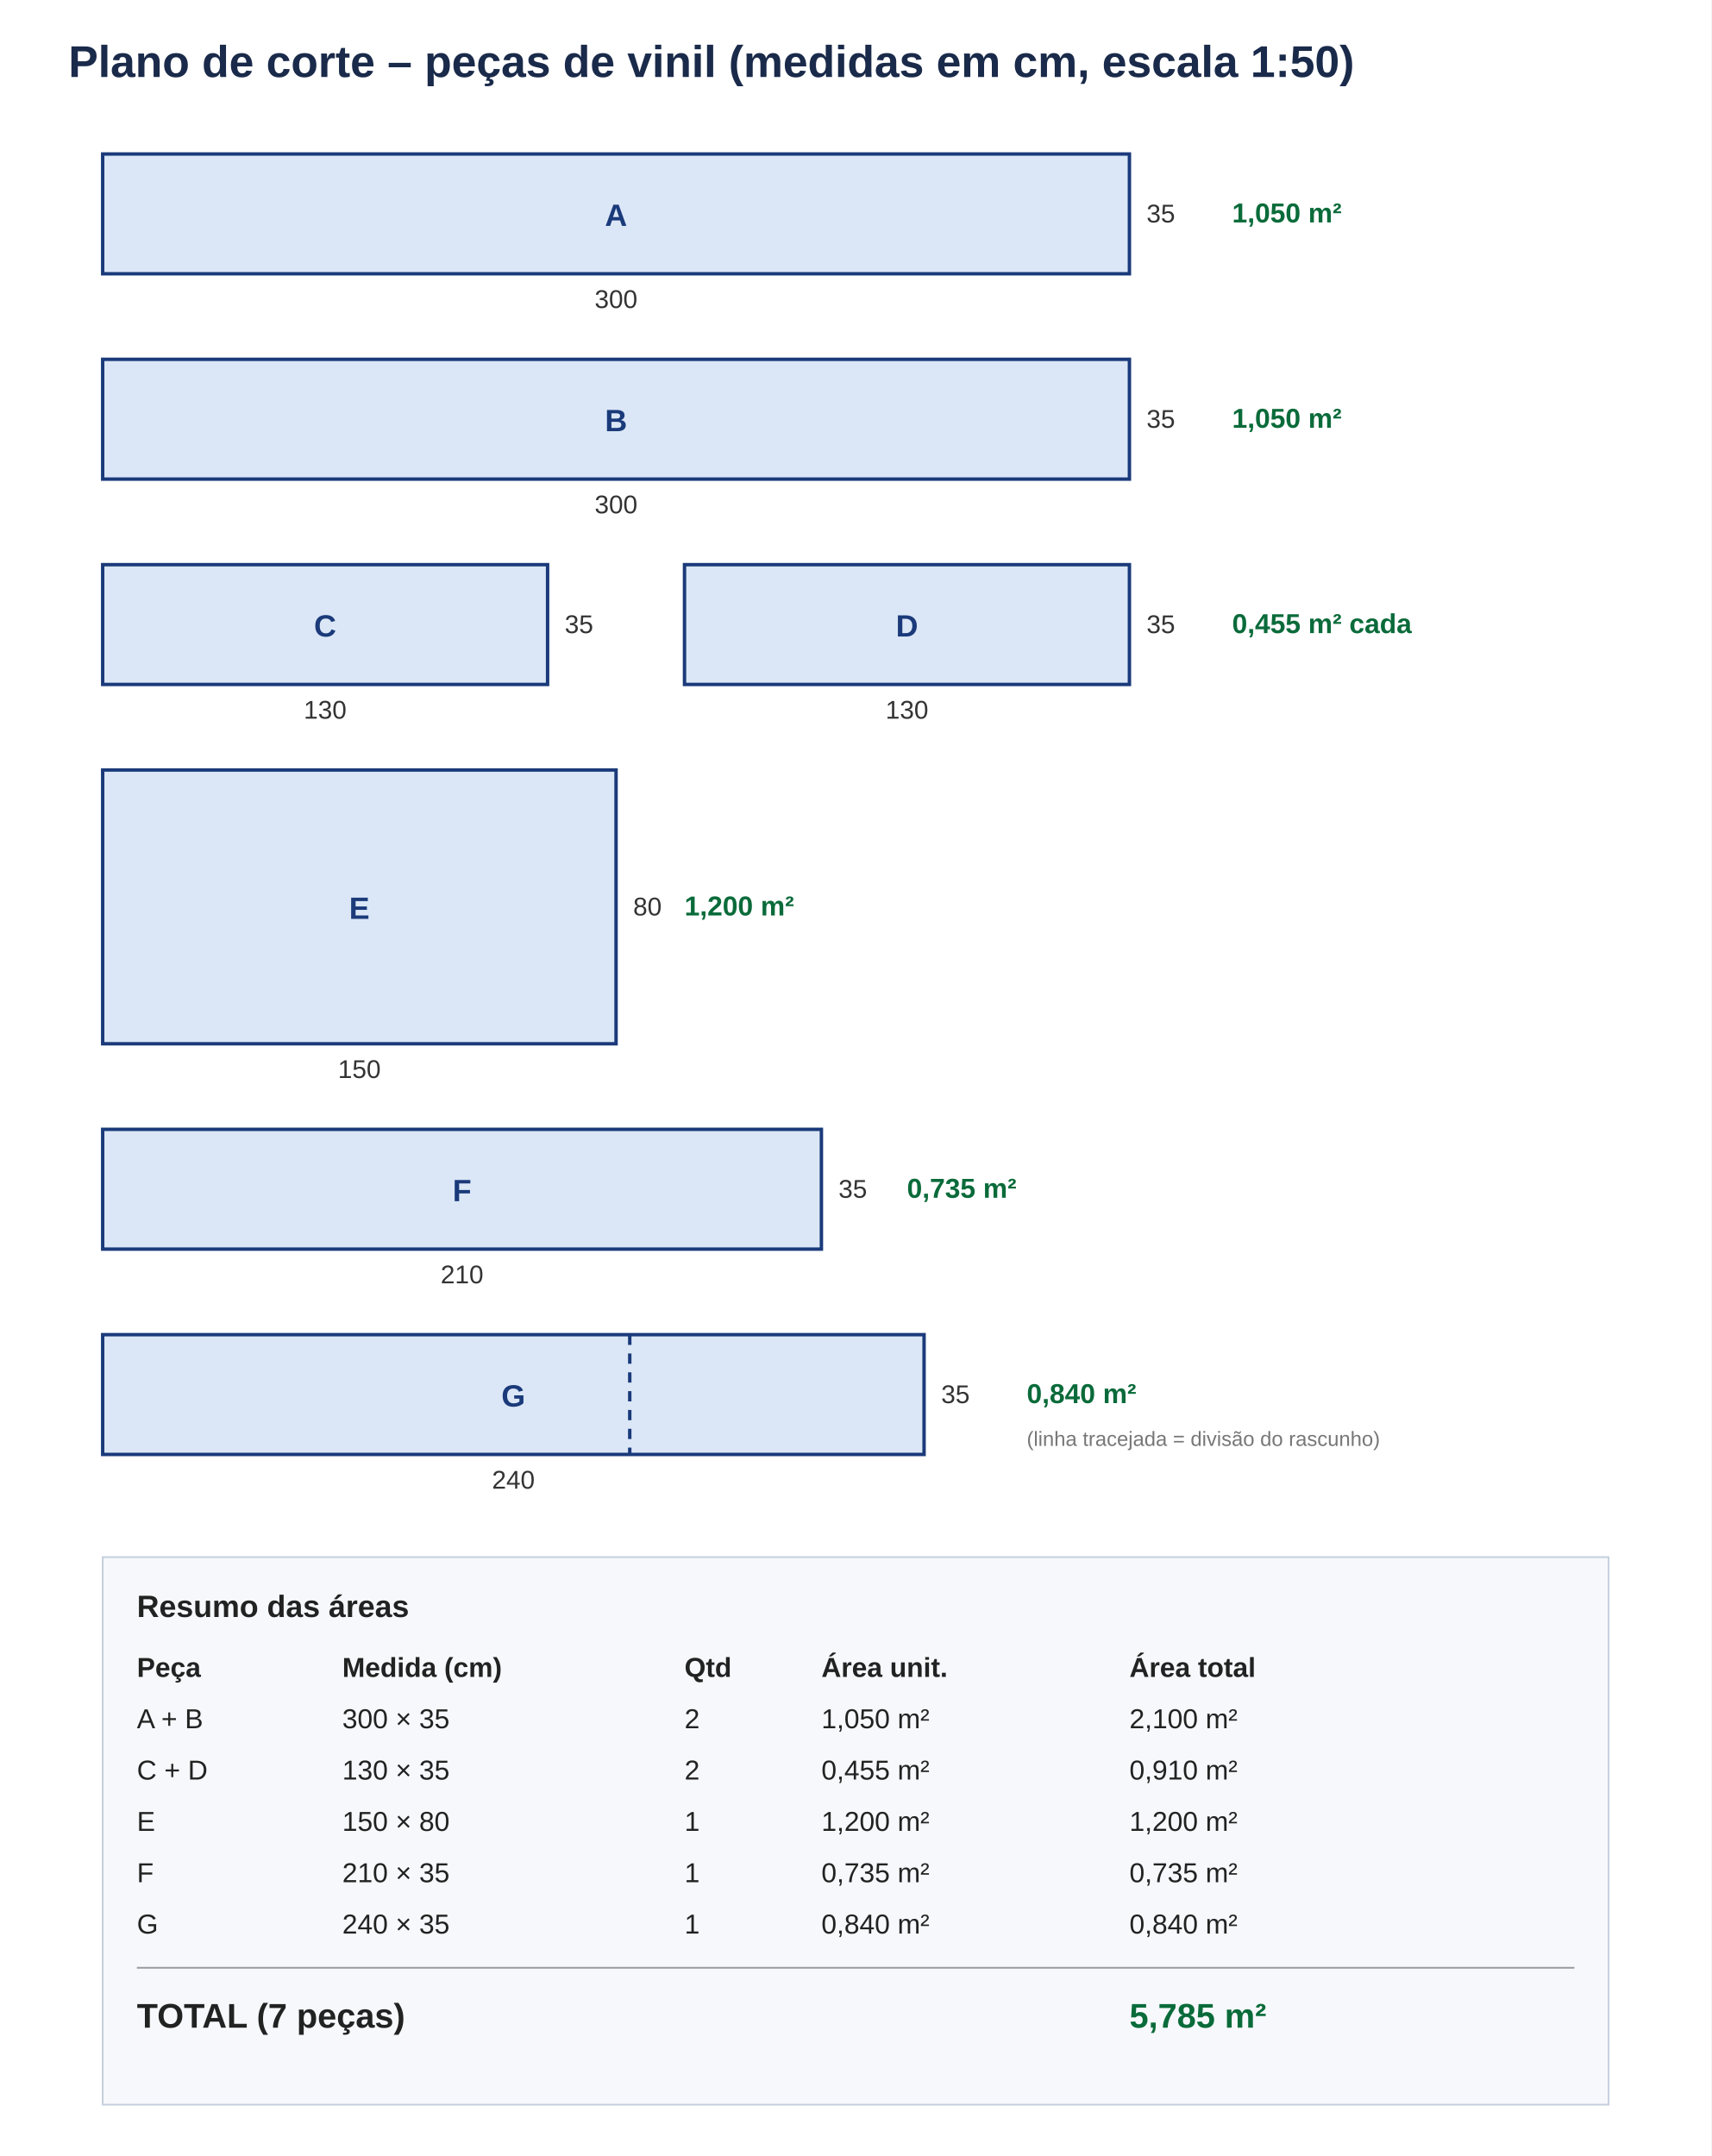
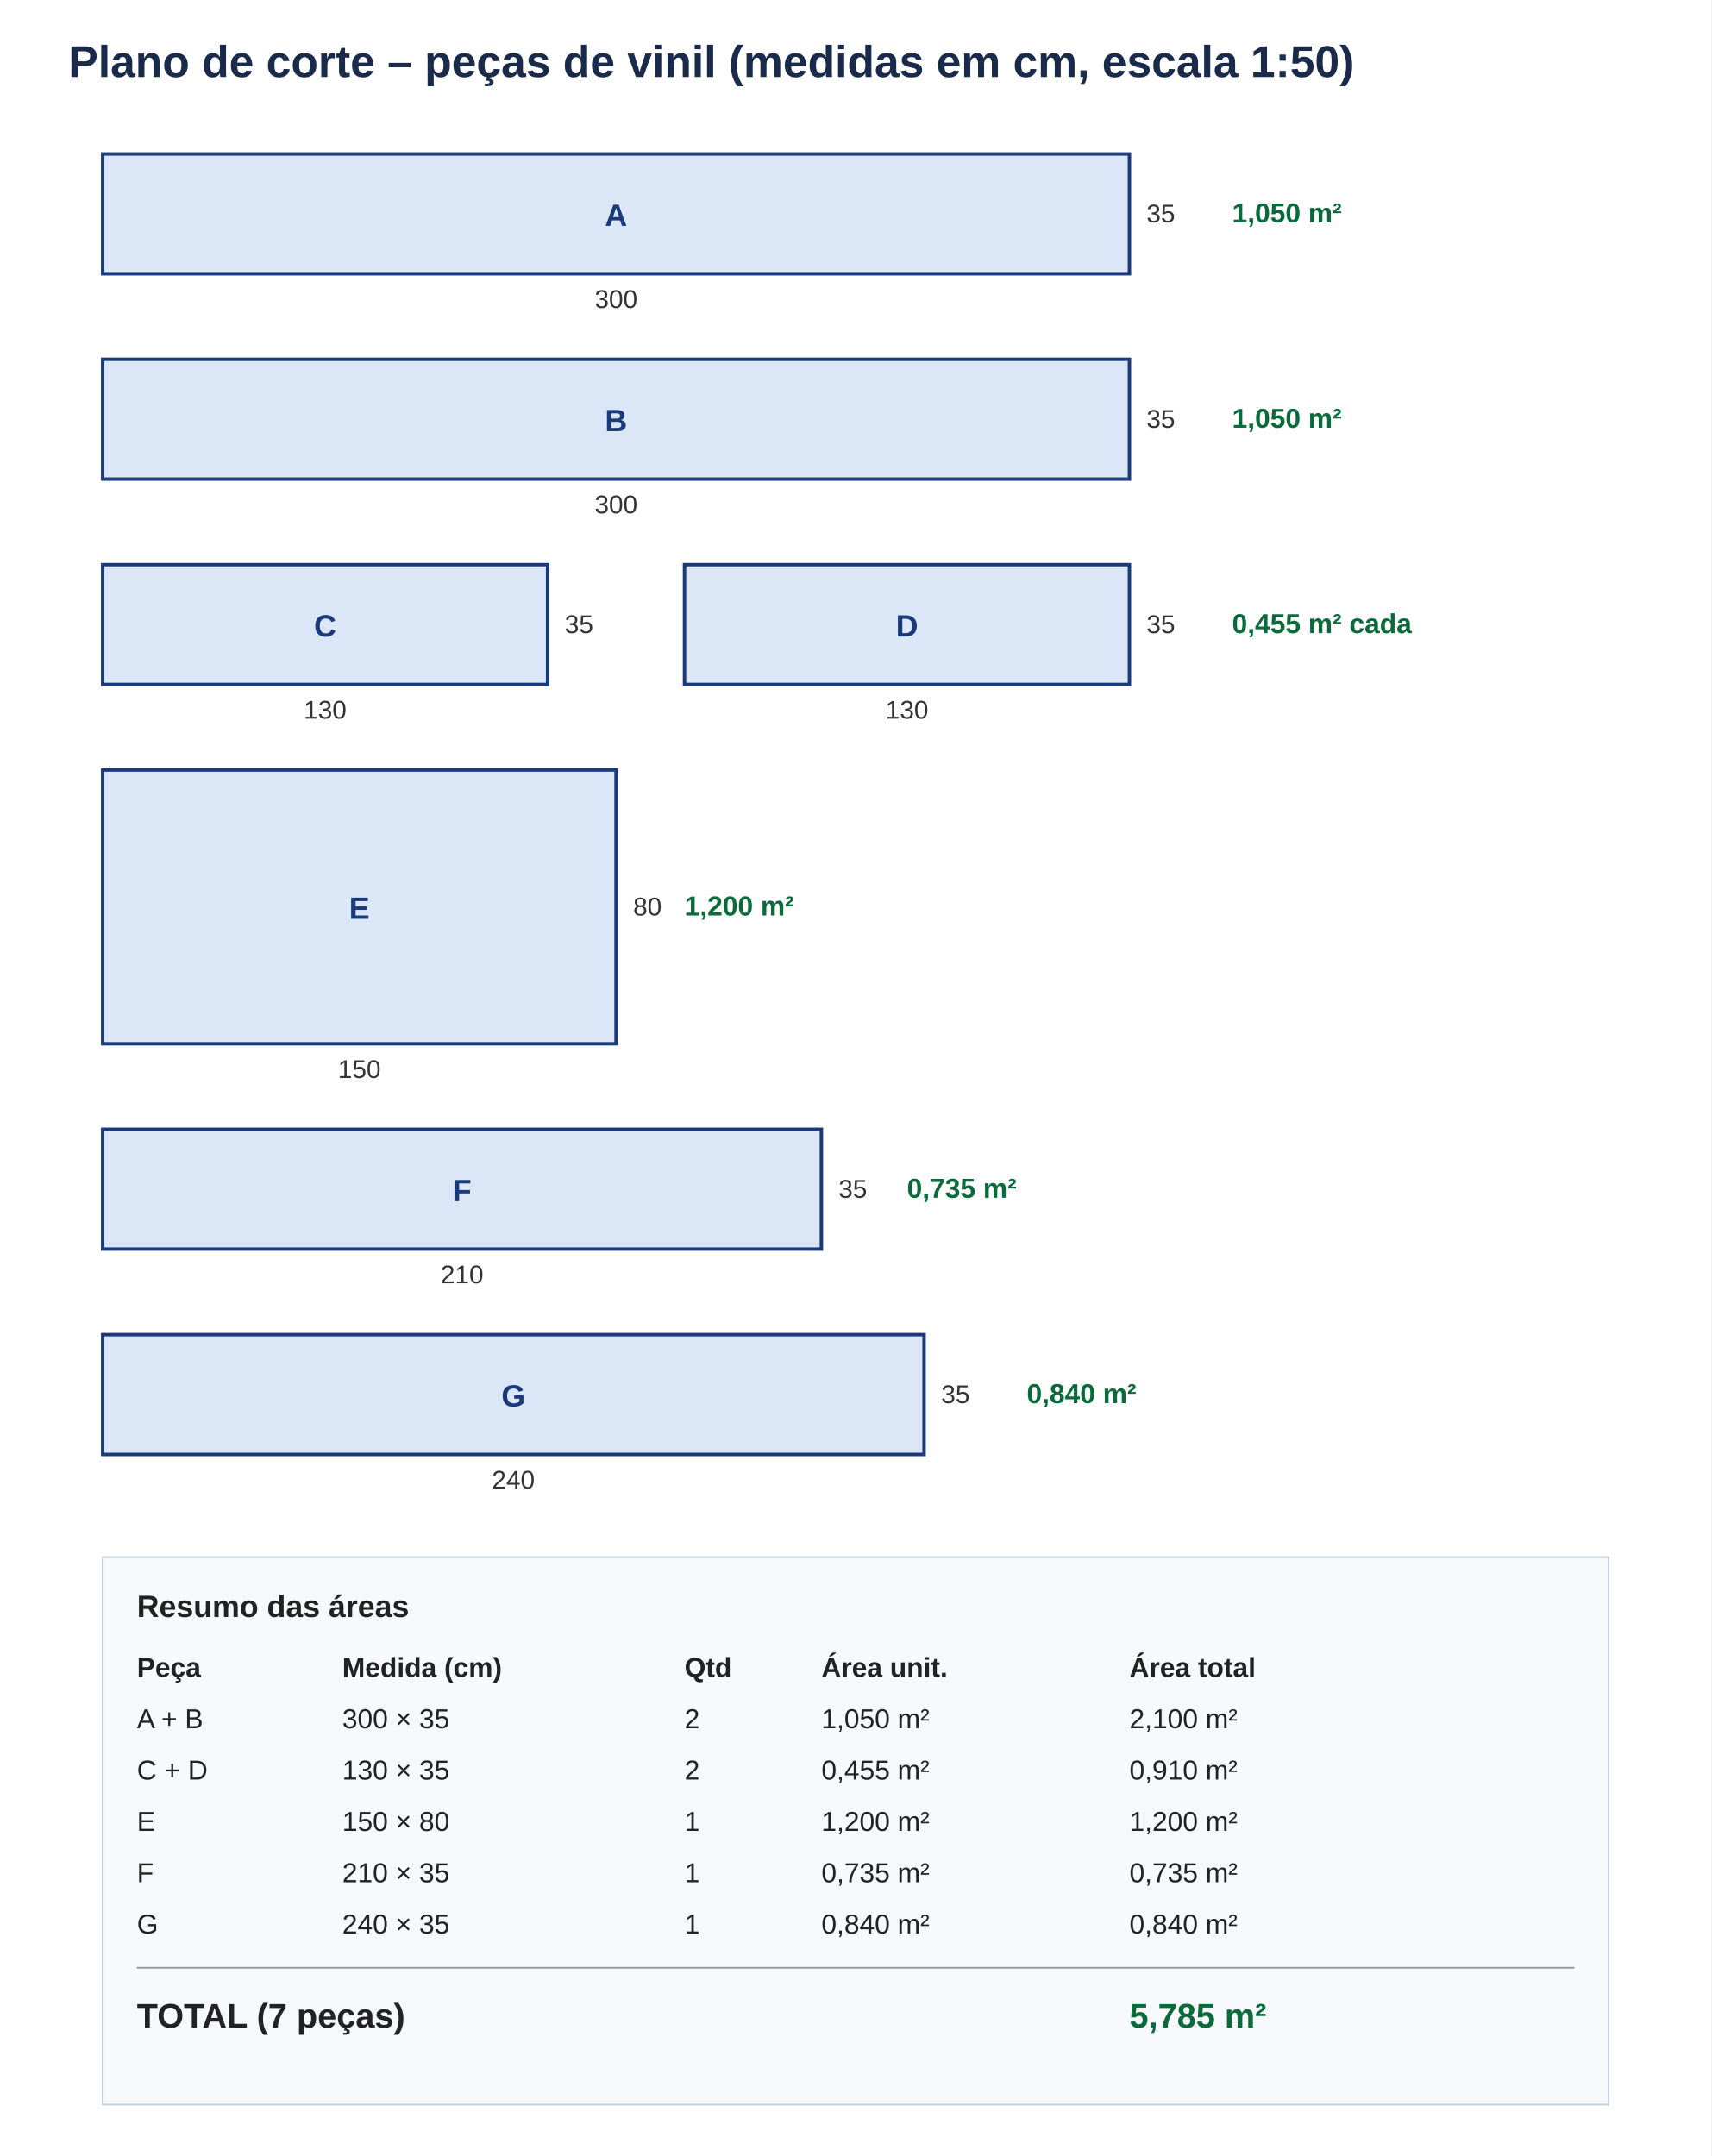
<svg xmlns="http://www.w3.org/2000/svg" width="1000" height="1260" viewBox="0 0 1000 1260" font-family="Arial, Helvetica, sans-serif">
  <rect width="1000" height="1260" fill="#ffffff" />
  <text x="40" y="45" font-size="26" font-weight="bold" fill="#1a2a4a">Plano de corte – peças de vinil (medidas em cm, escala 1:50)</text>
  <g fill="#dbe7f7" stroke="#1a3a7a" stroke-width="2">
    <rect x="60" y="90" width="600" height="70" />
    <rect x="60" y="210" width="600" height="70" />
    <rect x="60" y="330" width="260" height="70" />
    <rect x="400" y="330" width="260" height="70" />
    <rect x="60" y="450" width="300" height="160" />
    <rect x="60" y="660" width="420" height="70" />
    <rect x="60" y="780" width="480" height="70" />
  </g>
-   <line x1="368" y1="780" x2="368" y2="850" stroke="#1a3a7a" stroke-width="2" stroke-dasharray="6,5" />
  <g font-size="18" font-weight="bold" fill="#1a3a7a" text-anchor="middle">
    <text x="360" y="132">A</text>
    <text x="360" y="252">B</text>
    <text x="190" y="372">C</text>
    <text x="530" y="372">D</text>
    <text x="210" y="537">E</text>
    <text x="270" y="702">F</text>
    <text x="300" y="822">G</text>
  </g>
  <g font-size="15" fill="#333" text-anchor="middle">
    <text x="360" y="180">300</text>
    <text x="360" y="300">300</text>
    <text x="190" y="420">130</text>
    <text x="530" y="420">130</text>
    <text x="210" y="630">150</text>
    <text x="270" y="750">210</text>
    <text x="300" y="870">240</text>
  </g>
  <g font-size="15" fill="#333">
    <text x="670" y="130">35</text>
    <text x="670" y="250">35</text>
    <text x="330" y="370">35</text>
    <text x="670" y="370">35</text>
    <text x="370" y="535">80</text>
    <text x="490" y="700">35</text>
    <text x="550" y="820">35</text>
  </g>
  <g font-size="16" fill="#0a6b3a" font-weight="bold">
    <text x="720" y="130">1,050 m²</text>
    <text x="720" y="250">1,050 m²</text>
    <text x="720" y="370">0,455 m² cada</text>
    <text x="400" y="535">1,200 m²</text>
    <text x="530" y="700">0,735 m²</text>
    <text x="600" y="820">0,840 m²</text>
  </g>
-   <text x="600" y="845" font-size="12" fill="#777">(linha tracejada = divisão do rascunho)</text>
  <g font-size="16" fill="#222">
    <rect x="60" y="910" width="880" height="320" fill="#f6f8fb" stroke="#c5cfdd" />
    <text x="80" y="945" font-weight="bold" font-size="18">Resumo das áreas</text>
    <text x="80" y="980" font-weight="bold">Peça</text>
    <text x="200" y="980" font-weight="bold">Medida (cm)</text>
    <text x="400" y="980" font-weight="bold">Qtd</text>
    <text x="480" y="980" font-weight="bold">Área unit.</text>
    <text x="660" y="980" font-weight="bold">Área total</text>
    <text x="80" y="1010">A + B</text>
    <text x="200" y="1010">300 × 35</text>
    <text x="400" y="1010">2</text>
    <text x="480" y="1010">1,050 m²</text>
    <text x="660" y="1010">2,100 m²</text>
    <text x="80" y="1040">C + D</text>
    <text x="200" y="1040">130 × 35</text>
    <text x="400" y="1040">2</text>
    <text x="480" y="1040">0,455 m²</text>
    <text x="660" y="1040">0,910 m²</text>
    <text x="80" y="1070">E</text>
    <text x="200" y="1070">150 × 80</text>
    <text x="400" y="1070">1</text>
    <text x="480" y="1070">1,200 m²</text>
    <text x="660" y="1070">1,200 m²</text>
    <text x="80" y="1100">F</text>
    <text x="200" y="1100">210 × 35</text>
    <text x="400" y="1100">1</text>
    <text x="480" y="1100">0,735 m²</text>
    <text x="660" y="1100">0,735 m²</text>
    <text x="80" y="1130">G</text>
    <text x="200" y="1130">240 × 35</text>
    <text x="400" y="1130">1</text>
    <text x="480" y="1130">0,840 m²</text>
    <text x="660" y="1130">0,840 m²</text>
    <line x1="80" y1="1150" x2="920" y2="1150" stroke="#999" />
    <text x="80" y="1185" font-weight="bold" font-size="20">TOTAL (7 peças)</text>
    <text x="660" y="1185" font-weight="bold" font-size="20" fill="#0a6b3a">5,785 m²</text>
  </g>
</svg>
